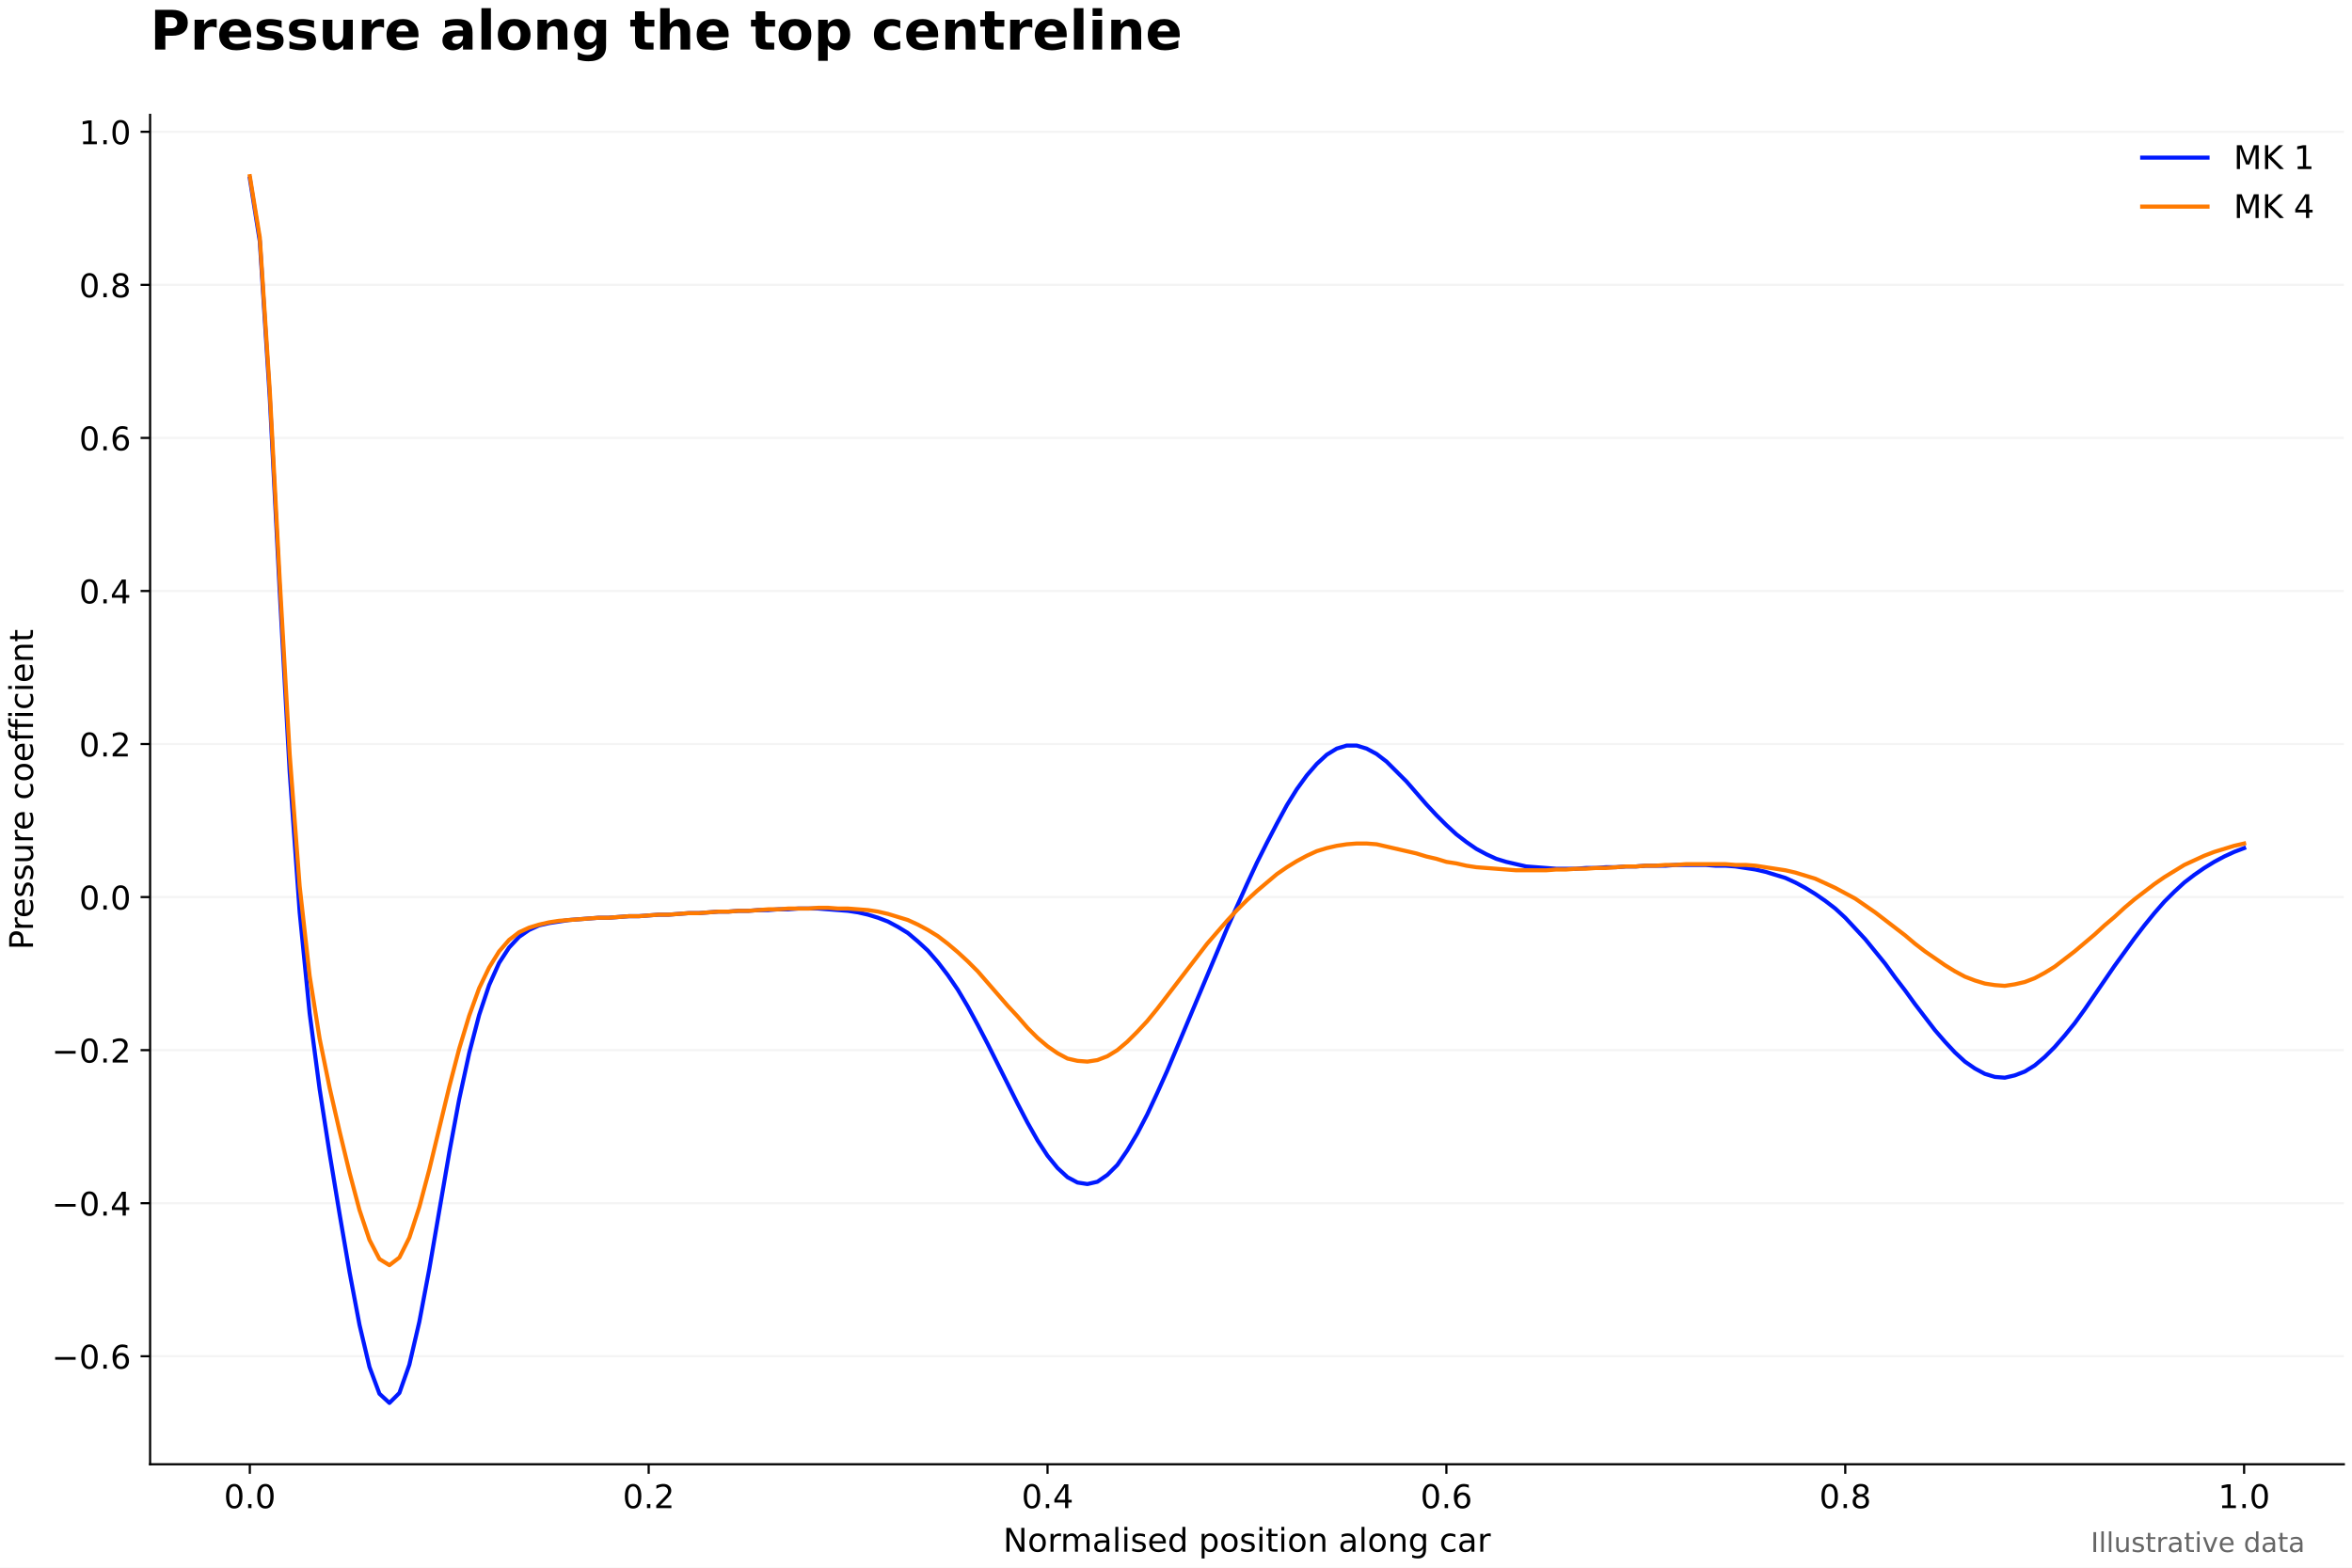
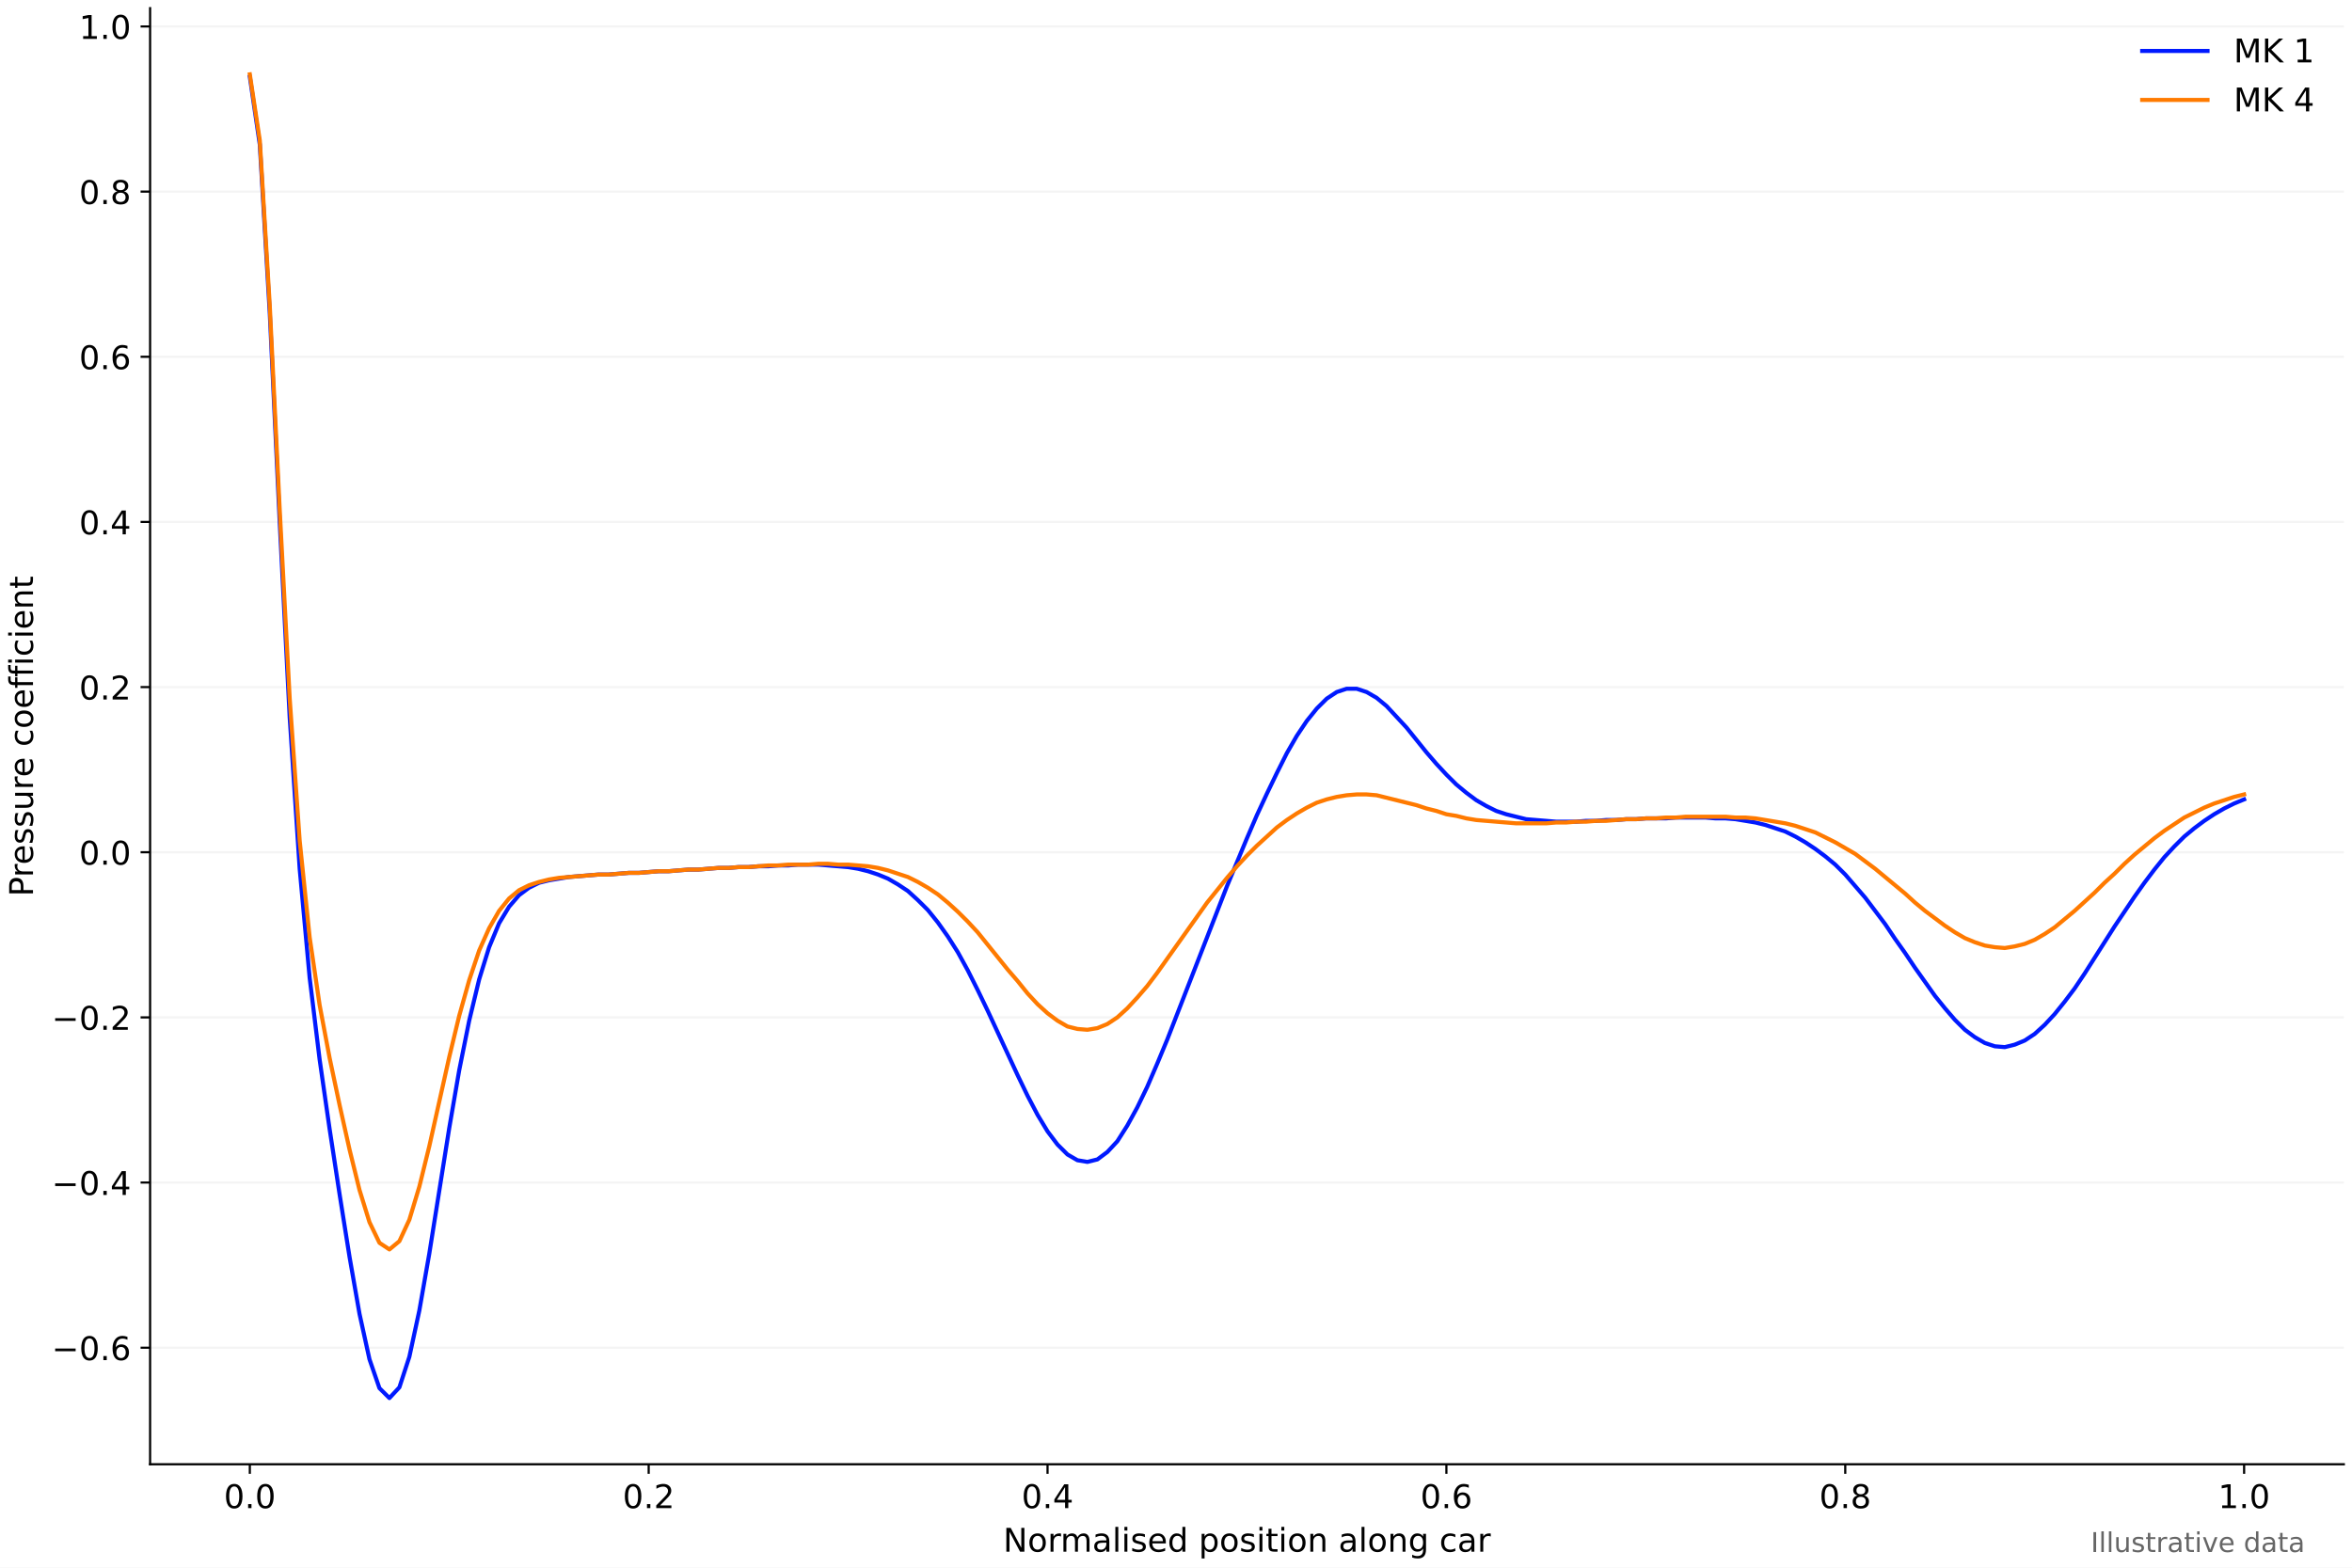
<svg xmlns="http://www.w3.org/2000/svg" xmlns:xlink="http://www.w3.org/1999/xlink" width="864pt" height="576pt" viewBox="0 0 864 576" version="1.1">
  <defs>
    <style type="text/css">*{stroke-linejoin: round; stroke-linecap: butt}</style>
  </defs>
  <g id="figure_1">
    <g id="patch_1">
-       <path d="M 0 576  L 864 576  L 864 0  L 0 0  z " style="fill: #ffffff" />
+       <path d="M 0 576 L 864 576 L 864 0 L 0 0 z " style="fill: #ffffff" />
    </g>
    <g id="axes_1">
      <g id="patch_2">
-         <path d="M 55.141 537.999  L 861 537.999  L 861 42.197  L 55.141 42.197  z " style="fill: #ffffff" />
+         <path d="M 55.141 537.999 L 861 537.999 L 861 3 L 55.141 3 z " style="fill: #ffffff" />
      </g>
      <g id="matplotlib.axis_1">
        <g id="xtick_1">
          <g id="line2d_1">
            <defs>
-               <path id="mb695e526e1" d="M 0 0  L 0 3.5  " style="stroke: #000000; stroke-width: 0.8" />
+               <path id="mcc157657b4" d="M 0 0 L 0 3.5 " style="stroke: #000000; stroke-width: 0.8" />
            </defs>
            <g>
-               <use xlink:href="#mb695e526e1" x="91.771" y="537.999" style="stroke: #000000; stroke-width: 0.8" />
+               <use xlink:href="#mcc157657b4" x="91.771" y="537.999" style="stroke: #000000; stroke-width: 0.8" />
            </g>
          </g>
          <g id="text_1">
            <text style="font-size: 12px; font-family: 'DejaVu Sans'; text-anchor: middle" x="91.771" y="554.116" transform="rotate(-0 91.77052 554.116)">0.0</text>
          </g>
        </g>
        <g id="xtick_2">
          <g id="line2d_2">
            <g>
-               <use xlink:href="#mb695e526e1" x="238.29" y="537.999" style="stroke: #000000; stroke-width: 0.8" />
+               <use xlink:href="#mcc157657b4" x="238.29" y="537.999" style="stroke: #000000; stroke-width: 0.8" />
            </g>
          </g>
          <g id="text_2">
            <text style="font-size: 12px; font-family: 'DejaVu Sans'; text-anchor: middle" x="238.29" y="554.116" transform="rotate(-0 238.2904 554.116)">0.2</text>
          </g>
        </g>
        <g id="xtick_3">
          <g id="line2d_3">
            <g>
-               <use xlink:href="#mb695e526e1" x="384.81" y="537.999" style="stroke: #000000; stroke-width: 0.8" />
+               <use xlink:href="#mcc157657b4" x="384.81" y="537.999" style="stroke: #000000; stroke-width: 0.8" />
            </g>
          </g>
          <g id="text_3">
            <text style="font-size: 12px; font-family: 'DejaVu Sans'; text-anchor: middle" x="384.81" y="554.116" transform="rotate(-0 384.8102 554.116)">0.4</text>
          </g>
        </g>
        <g id="xtick_4">
          <g id="line2d_4">
            <g>
-               <use xlink:href="#mb695e526e1" x="531.33" y="537.999" style="stroke: #000000; stroke-width: 0.8" />
+               <use xlink:href="#mcc157657b4" x="531.33" y="537.999" style="stroke: #000000; stroke-width: 0.8" />
            </g>
          </g>
          <g id="text_4">
            <text style="font-size: 12px; font-family: 'DejaVu Sans'; text-anchor: middle" x="531.33" y="554.116" transform="rotate(-0 531.3301 554.116)">0.6</text>
          </g>
        </g>
        <g id="xtick_5">
          <g id="line2d_5">
            <g>
-               <use xlink:href="#mb695e526e1" x="677.85" y="537.999" style="stroke: #000000; stroke-width: 0.8" />
+               <use xlink:href="#mcc157657b4" x="677.85" y="537.999" style="stroke: #000000; stroke-width: 0.8" />
            </g>
          </g>
          <g id="text_5">
            <text style="font-size: 12px; font-family: 'DejaVu Sans'; text-anchor: middle" x="677.85" y="554.116" transform="rotate(-0 677.8499 554.116)">0.8</text>
          </g>
        </g>
        <g id="xtick_6">
          <g id="line2d_6">
            <g>
-               <use xlink:href="#mb695e526e1" x="824.37" y="537.999" style="stroke: #000000; stroke-width: 0.8" />
+               <use xlink:href="#mcc157657b4" x="824.37" y="537.999" style="stroke: #000000; stroke-width: 0.8" />
            </g>
          </g>
          <g id="text_6">
            <text style="font-size: 12px; font-family: 'DejaVu Sans'; text-anchor: middle" x="824.37" y="554.116" transform="rotate(-0 824.3698 554.116)">1.0</text>
          </g>
        </g>
        <g id="text_7">
          <text style="font-size: 12px; font-family: 'DejaVu Sans'; text-anchor: middle" x="458.07" y="570.117" transform="rotate(-0 458.0702 570.1169)">Normalised position along car</text>
        </g>
      </g>
      <g id="matplotlib.axis_2">
        <g id="ytick_1">
          <g id="line2d_7">
-             <path d="M 55.141 498.311  L 861 498.311  " clip-path="url(#p2d6d24fc01)" style="fill: none; stroke: #b0b0b0; stroke-opacity: 0.13; stroke-width: 0.8; stroke-linecap: square" />
+             <path d="M 55.141 495.173 L 861 495.173 " clip-path="url(#p94f52a1715)" style="fill: none; stroke: #b0b0b0; stroke-opacity: 0.13; stroke-width: 0.8; stroke-linecap: square" />
          </g>
          <g id="line2d_8">
            <defs>
-               <path id="m56efe7abf3" d="M 0 0  L -3.5 0  " style="stroke: #000000; stroke-width: 0.8" />
+               <path id="md6c40f4b9f" d="M 0 0 L -3.5 0 " style="stroke: #000000; stroke-width: 0.8" />
            </defs>
            <g>
-               <use xlink:href="#m56efe7abf3" x="55.141" y="498.311" style="stroke: #000000; stroke-width: 0.8" />
+               <use xlink:href="#md6c40f4b9f" x="55.141" y="495.173" style="stroke: #000000; stroke-width: 0.8" />
            </g>
          </g>
          <g id="text_8">
-             <text style="font-size: 12px; font-family: 'DejaVu Sans'; text-anchor: end" x="48.141" y="502.869" transform="rotate(-0 48.14055 502.8691)">−0.6</text>
+             <text style="font-size: 12px; font-family: 'DejaVu Sans'; text-anchor: end" x="48.141" y="499.731" transform="rotate(-0 48.14055 499.7314)">−0.6</text>
          </g>
        </g>
        <g id="ytick_2">
          <g id="line2d_9">
-             <path d="M 55.141 442.075  L 861 442.075  " clip-path="url(#p2d6d24fc01)" style="fill: none; stroke: #b0b0b0; stroke-opacity: 0.13; stroke-width: 0.8; stroke-linecap: square" />
+             <path d="M 55.141 434.491 L 861 434.491 " clip-path="url(#p94f52a1715)" style="fill: none; stroke: #b0b0b0; stroke-opacity: 0.13; stroke-width: 0.8; stroke-linecap: square" />
          </g>
          <g id="line2d_10">
            <g>
-               <use xlink:href="#m56efe7abf3" x="55.141" y="442.075" style="stroke: #000000; stroke-width: 0.8" />
+               <use xlink:href="#md6c40f4b9f" x="55.141" y="434.491" style="stroke: #000000; stroke-width: 0.8" />
            </g>
          </g>
          <g id="text_9">
-             <text style="font-size: 12px; font-family: 'DejaVu Sans'; text-anchor: end" x="48.141" y="446.633" transform="rotate(-0 48.14055 446.6334)">−0.4</text>
+             <text style="font-size: 12px; font-family: 'DejaVu Sans'; text-anchor: end" x="48.141" y="439.05" transform="rotate(-0 48.14055 439.0499)">−0.4</text>
          </g>
        </g>
        <g id="ytick_3">
          <g id="line2d_11">
-             <path d="M 55.141 385.839  L 861 385.839  " clip-path="url(#p2d6d24fc01)" style="fill: none; stroke: #b0b0b0; stroke-opacity: 0.13; stroke-width: 0.8; stroke-linecap: square" />
+             <path d="M 55.141 373.81 L 861 373.81 " clip-path="url(#p94f52a1715)" style="fill: none; stroke: #b0b0b0; stroke-opacity: 0.13; stroke-width: 0.8; stroke-linecap: square" />
          </g>
          <g id="line2d_12">
            <g>
-               <use xlink:href="#m56efe7abf3" x="55.141" y="385.839" style="stroke: #000000; stroke-width: 0.8" />
+               <use xlink:href="#md6c40f4b9f" x="55.141" y="373.81" style="stroke: #000000; stroke-width: 0.8" />
            </g>
          </g>
          <g id="text_10">
-             <text style="font-size: 12px; font-family: 'DejaVu Sans'; text-anchor: end" x="48.141" y="390.398" transform="rotate(-0 48.14055 390.3978)">−0.2</text>
+             <text style="font-size: 12px; font-family: 'DejaVu Sans'; text-anchor: end" x="48.141" y="378.368" transform="rotate(-0 48.14055 378.3684)">−0.2</text>
          </g>
        </g>
        <g id="ytick_4">
          <g id="line2d_13">
-             <path d="M 55.141 329.604  L 861 329.604  " clip-path="url(#p2d6d24fc01)" style="fill: none; stroke: #b0b0b0; stroke-opacity: 0.13; stroke-width: 0.8; stroke-linecap: square" />
+             <path d="M 55.141 313.128 L 861 313.128 " clip-path="url(#p94f52a1715)" style="fill: none; stroke: #b0b0b0; stroke-opacity: 0.13; stroke-width: 0.8; stroke-linecap: square" />
          </g>
          <g id="line2d_14">
            <g>
-               <use xlink:href="#m56efe7abf3" x="55.141" y="329.604" style="stroke: #000000; stroke-width: 0.8" />
+               <use xlink:href="#md6c40f4b9f" x="55.141" y="313.128" style="stroke: #000000; stroke-width: 0.8" />
            </g>
          </g>
          <g id="text_11">
-             <text style="font-size: 12px; font-family: 'DejaVu Sans'; text-anchor: end" x="48.141" y="334.162" transform="rotate(-0 48.14055 334.1621)">0.0</text>
+             <text style="font-size: 12px; font-family: 'DejaVu Sans'; text-anchor: end" x="48.141" y="317.687" transform="rotate(-0 48.14055 317.6869)">0.0</text>
          </g>
        </g>
        <g id="ytick_5">
          <g id="line2d_15">
-             <path d="M 55.141 273.368  L 861 273.368  " clip-path="url(#p2d6d24fc01)" style="fill: none; stroke: #b0b0b0; stroke-opacity: 0.13; stroke-width: 0.8; stroke-linecap: square" />
+             <path d="M 55.141 252.447 L 861 252.447 " clip-path="url(#p94f52a1715)" style="fill: none; stroke: #b0b0b0; stroke-opacity: 0.13; stroke-width: 0.8; stroke-linecap: square" />
          </g>
          <g id="line2d_16">
            <g>
-               <use xlink:href="#m56efe7abf3" x="55.141" y="273.368" style="stroke: #000000; stroke-width: 0.8" />
+               <use xlink:href="#md6c40f4b9f" x="55.141" y="252.447" style="stroke: #000000; stroke-width: 0.8" />
            </g>
          </g>
          <g id="text_12">
-             <text style="font-size: 12px; font-family: 'DejaVu Sans'; text-anchor: end" x="48.141" y="277.926" transform="rotate(-0 48.14055 277.9265)">0.2</text>
+             <text style="font-size: 12px; font-family: 'DejaVu Sans'; text-anchor: end" x="48.141" y="257.005" transform="rotate(-0 48.14055 257.0054)">0.2</text>
          </g>
        </g>
        <g id="ytick_6">
          <g id="line2d_17">
-             <path d="M 55.141 217.132  L 861 217.132  " clip-path="url(#p2d6d24fc01)" style="fill: none; stroke: #b0b0b0; stroke-opacity: 0.13; stroke-width: 0.8; stroke-linecap: square" />
+             <path d="M 55.141 191.765 L 861 191.765 " clip-path="url(#p94f52a1715)" style="fill: none; stroke: #b0b0b0; stroke-opacity: 0.13; stroke-width: 0.8; stroke-linecap: square" />
          </g>
          <g id="line2d_18">
            <g>
-               <use xlink:href="#m56efe7abf3" x="55.141" y="217.132" style="stroke: #000000; stroke-width: 0.8" />
+               <use xlink:href="#md6c40f4b9f" x="55.141" y="191.765" style="stroke: #000000; stroke-width: 0.8" />
            </g>
          </g>
          <g id="text_13">
-             <text style="font-size: 12px; font-family: 'DejaVu Sans'; text-anchor: end" x="48.141" y="221.691" transform="rotate(-0 48.14055 221.6908)">0.4</text>
+             <text style="font-size: 12px; font-family: 'DejaVu Sans'; text-anchor: end" x="48.141" y="196.324" transform="rotate(-0 48.14055 196.3239)">0.4</text>
          </g>
        </g>
        <g id="ytick_7">
          <g id="line2d_19">
-             <path d="M 55.141 160.897  L 861 160.897  " clip-path="url(#p2d6d24fc01)" style="fill: none; stroke: #b0b0b0; stroke-opacity: 0.13; stroke-width: 0.8; stroke-linecap: square" />
+             <path d="M 55.141 131.084 L 861 131.084 " clip-path="url(#p94f52a1715)" style="fill: none; stroke: #b0b0b0; stroke-opacity: 0.13; stroke-width: 0.8; stroke-linecap: square" />
          </g>
          <g id="line2d_20">
            <g>
-               <use xlink:href="#m56efe7abf3" x="55.141" y="160.897" style="stroke: #000000; stroke-width: 0.8" />
+               <use xlink:href="#md6c40f4b9f" x="55.141" y="131.084" style="stroke: #000000; stroke-width: 0.8" />
            </g>
          </g>
          <g id="text_14">
-             <text style="font-size: 12px; font-family: 'DejaVu Sans'; text-anchor: end" x="48.141" y="165.455" transform="rotate(-0 48.14055 165.4551)">0.6</text>
+             <text style="font-size: 12px; font-family: 'DejaVu Sans'; text-anchor: end" x="48.141" y="135.642" transform="rotate(-0 48.14055 135.6423)">0.6</text>
          </g>
        </g>
        <g id="ytick_8">
          <g id="line2d_21">
-             <path d="M 55.141 104.661  L 861 104.661  " clip-path="url(#p2d6d24fc01)" style="fill: none; stroke: #b0b0b0; stroke-opacity: 0.13; stroke-width: 0.8; stroke-linecap: square" />
+             <path d="M 55.141 70.402 L 861 70.402 " clip-path="url(#p94f52a1715)" style="fill: none; stroke: #b0b0b0; stroke-opacity: 0.13; stroke-width: 0.8; stroke-linecap: square" />
          </g>
          <g id="line2d_22">
            <g>
-               <use xlink:href="#m56efe7abf3" x="55.141" y="104.661" style="stroke: #000000; stroke-width: 0.8" />
+               <use xlink:href="#md6c40f4b9f" x="55.141" y="70.402" style="stroke: #000000; stroke-width: 0.8" />
            </g>
          </g>
          <g id="text_15">
-             <text style="font-size: 12px; font-family: 'DejaVu Sans'; text-anchor: end" x="48.141" y="109.219" transform="rotate(-0 48.14055 109.2195)">0.8</text>
+             <text style="font-size: 12px; font-family: 'DejaVu Sans'; text-anchor: end" x="48.141" y="74.961" transform="rotate(-0 48.14055 74.96083)">0.8</text>
          </g>
        </g>
        <g id="ytick_9">
          <g id="line2d_23">
-             <path d="M 55.141 48.425  L 861 48.425  " clip-path="url(#p2d6d24fc01)" style="fill: none; stroke: #b0b0b0; stroke-opacity: 0.13; stroke-width: 0.8; stroke-linecap: square" />
+             <path d="M 55.141 9.721 L 861 9.721 " clip-path="url(#p94f52a1715)" style="fill: none; stroke: #b0b0b0; stroke-opacity: 0.13; stroke-width: 0.8; stroke-linecap: square" />
          </g>
          <g id="line2d_24">
            <g>
-               <use xlink:href="#m56efe7abf3" x="55.141" y="48.425" style="stroke: #000000; stroke-width: 0.8" />
+               <use xlink:href="#md6c40f4b9f" x="55.141" y="9.721" style="stroke: #000000; stroke-width: 0.8" />
            </g>
          </g>
          <g id="text_16">
-             <text style="font-size: 12px; font-family: 'DejaVu Sans'; text-anchor: end" x="48.141" y="52.984" transform="rotate(-0 48.14055 52.98381)">1.0</text>
+             <text style="font-size: 12px; font-family: 'DejaVu Sans'; text-anchor: end" x="48.141" y="14.279" transform="rotate(-0 48.14055 14.27931)">1.0</text>
          </g>
        </g>
        <g id="text_17">
-           <text style="font-size: 12px; font-family: 'DejaVu Sans'; text-anchor: middle" x="12.118" y="290.098" transform="rotate(-90 12.11837 290.098)">Pressure coefficient</text>
+           <text style="font-size: 12px; font-family: 'DejaVu Sans'; text-anchor: middle" x="12.118" y="270.5" transform="rotate(-90 12.11837 270.4995)">Pressure coefficient</text>
        </g>
      </g>
      <g id="line2d_25">
-         <path d="M 91.771 65.577  L 95.434 88.634  L 99.097 145.994  L 102.76 217.413  L 106.423 283.771  L 110.085 335.227  L 113.748 372.343  L 117.411 400.179  L 121.074 423.798  L 124.737 446.011  L 128.4 467.381  L 132.063 486.782  L 135.726 502.247  L 139.389 512.088  L 143.052 515.462  L 146.715 511.807  L 150.378 501.403  L 154.041 485.657  L 157.704 466.256  L 165.03 423.517  L 168.693 403.835  L 172.356 386.964  L 176.019 372.905  L 179.682 361.939  L 183.345 353.785  L 187.008 348.161  L 190.671 344.225  L 194.334 341.694  L 197.997 340.007  L 201.66 339.164  L 208.986 338.039  L 219.975 337.195  L 223.638 337.195  L 230.964 336.633  L 234.627 336.633  L 241.953 336.071  L 245.616 336.071  L 252.942 335.508  L 256.605 335.508  L 263.931 334.946  L 267.594 334.946  L 271.257 334.665  L 274.92 334.665  L 278.583 334.384  L 282.246 334.384  L 285.909 334.102  L 289.572 334.102  L 293.235 333.821  L 300.561 333.821  L 311.55 334.665  L 315.213 335.227  L 318.876 336.071  L 322.539 337.195  L 326.202 338.601  L 329.865 340.569  L 333.528 342.819  L 337.191 345.912  L 340.854 349.286  L 344.517 353.504  L 348.18 358.284  L 351.843 363.626  L 355.506 369.812  L 359.169 376.56  L 362.832 383.59  L 373.821 405.522  L 377.484 412.551  L 381.147 419.018  L 384.81 424.642  L 388.473 429.141  L 392.136 432.515  L 395.799 434.483  L 399.462 435.045  L 403.125 434.202  L 406.788 431.671  L 410.451 428.016  L 414.114 422.674  L 417.777 416.488  L 421.44 409.458  L 425.103 401.585  L 428.766 393.431  L 450.744 341.132  L 458.07 324.823  L 461.733 316.95  L 465.396 309.64  L 469.059 302.61  L 472.722 295.862  L 476.385 289.957  L 480.048 284.896  L 483.711 280.678  L 487.374 277.304  L 491.037 275.055  L 494.7 273.93  L 498.363 273.93  L 502.026 275.055  L 505.689 277.023  L 509.352 279.835  L 516.678 287.146  L 524.004 295.581  L 527.667 299.517  L 531.33 303.173  L 534.993 306.547  L 538.656 309.359  L 542.319 311.889  L 545.982 313.858  L 549.645 315.545  L 553.308 316.669  L 560.634 318.356  L 571.623 319.2  L 578.949 319.2  L 582.612 318.919  L 586.275 318.919  L 589.938 318.638  L 593.601 318.638  L 597.264 318.356  L 600.927 318.356  L 604.59 318.075  L 611.916 318.075  L 615.579 317.794  L 626.568 317.794  L 630.231 318.075  L 633.894 318.075  L 637.557 318.356  L 644.883 319.481  L 648.546 320.325  L 655.872 322.574  L 659.535 324.261  L 663.198 326.229  L 666.861 328.479  L 670.524 331.009  L 674.187 333.821  L 677.85 337.195  L 685.176 345.068  L 692.502 354.066  L 696.165 359.127  L 699.828 363.907  L 703.491 368.968  L 710.817 378.529  L 714.48 382.746  L 718.143 386.683  L 721.806 390.057  L 725.469 392.587  L 729.132 394.556  L 732.795 395.68  L 736.458 395.962  L 740.121 395.118  L 743.784 393.712  L 747.447 391.463  L 751.11 388.37  L 754.773 384.714  L 758.436 380.497  L 762.099 375.998  L 765.762 370.937  L 776.751 354.91  L 784.077 344.787  L 787.74 340.007  L 791.403 335.508  L 795.066 331.291  L 798.729 327.635  L 802.392 324.261  L 806.055 321.449  L 809.718 318.919  L 813.381 316.669  L 817.044 314.701  L 820.707 313.014  L 824.37 311.608  L 824.37 311.608  " clip-path="url(#p2d6d24fc01)" style="fill: none; stroke: #0019ff; stroke-width: 1.5; stroke-linecap: square" />
+         <path d="M 91.771 28.229 L 95.434 53.108 L 99.097 115.003 L 102.76 192.069 L 106.423 263.673 L 110.085 319.196 L 113.748 359.246 L 117.411 389.284 L 121.074 414.77 L 124.737 438.739 L 128.4 461.798 L 132.063 482.733 L 135.726 499.421 L 139.389 510.04 L 143.052 513.681 L 146.715 509.736 L 150.378 498.51 L 154.041 481.52 L 157.704 460.584 L 165.03 414.466 L 168.693 393.228 L 172.356 375.023 L 176.019 359.853 L 179.682 348.02 L 183.345 339.221 L 187.008 333.153 L 190.671 328.905 L 194.334 326.175 L 197.997 324.354 L 201.66 323.444 L 208.986 322.231 L 219.975 321.32 L 223.638 321.32 L 230.964 320.713 L 234.627 320.713 L 241.953 320.107 L 245.616 320.107 L 252.942 319.5 L 256.605 319.5 L 263.931 318.893 L 267.594 318.893 L 271.257 318.59 L 274.92 318.59 L 278.583 318.286 L 282.246 318.286 L 285.909 317.983 L 289.572 317.983 L 293.235 317.679 L 300.561 317.679 L 311.55 318.59 L 315.213 319.196 L 318.876 320.107 L 322.539 321.32 L 326.202 322.837 L 329.865 324.961 L 333.528 327.388 L 337.191 330.726 L 340.854 334.367 L 344.517 338.918 L 348.18 344.076 L 351.843 349.841 L 355.506 356.516 L 359.169 363.797 L 362.832 371.383 L 373.821 395.048 L 377.484 402.634 L 381.147 409.612 L 384.81 415.68 L 388.473 420.535 L 392.136 424.175 L 395.799 426.299 L 399.462 426.906 L 403.125 425.996 L 406.788 423.265 L 410.451 419.321 L 414.114 413.556 L 417.777 406.881 L 421.44 399.296 L 425.103 390.801 L 428.766 382.002 L 450.744 325.568 L 458.07 307.97 L 461.733 299.475 L 465.396 291.586 L 469.059 284.001 L 472.722 276.719 L 476.385 270.348 L 480.048 264.886 L 483.711 260.335 L 487.374 256.694 L 491.037 254.267 L 494.7 253.054 L 498.363 253.054 L 502.026 254.267 L 505.689 256.391 L 509.352 259.425 L 516.678 267.314 L 524.004 276.416 L 527.667 280.664 L 531.33 284.608 L 534.993 288.249 L 538.656 291.283 L 542.319 294.014 L 545.982 296.137 L 549.645 297.958 L 553.308 299.172 L 560.634 300.992 L 571.623 301.902 L 578.949 301.902 L 582.612 301.599 L 586.275 301.599 L 589.938 301.295 L 593.601 301.295 L 597.264 300.992 L 600.927 300.992 L 604.59 300.689 L 611.916 300.689 L 615.579 300.385 L 626.568 300.385 L 630.231 300.689 L 633.894 300.689 L 637.557 300.992 L 644.883 302.206 L 648.546 303.116 L 655.872 305.543 L 659.535 307.364 L 663.198 309.487 L 666.861 311.915 L 670.524 314.645 L 674.187 317.679 L 677.85 321.32 L 685.176 329.816 L 692.502 339.525 L 696.165 344.986 L 699.828 350.144 L 703.491 355.605 L 710.817 365.921 L 714.48 370.472 L 718.143 374.72 L 721.806 378.361 L 725.469 381.092 L 729.132 383.215 L 732.795 384.429 L 736.458 384.732 L 740.121 383.822 L 743.784 382.305 L 747.447 379.878 L 751.11 376.54 L 754.773 372.596 L 758.436 368.045 L 762.099 363.191 L 765.762 357.729 L 776.751 340.435 L 784.077 329.512 L 787.74 324.354 L 791.403 319.5 L 795.066 314.949 L 798.729 311.004 L 802.392 307.364 L 806.055 304.329 L 809.718 301.599 L 813.381 299.172 L 817.044 297.048 L 820.707 295.227 L 824.37 293.71 L 824.37 293.71 " clip-path="url(#p94f52a1715)" style="fill: none; stroke: #0019ff; stroke-width: 1.5; stroke-linecap: square" />
      </g>
      <g id="line2d_26">
-         <path d="M 91.771 64.734  L 95.434 87.228  L 99.097 143.463  L 102.76 213.196  L 106.423 277.304  L 110.085 325.667  L 113.748 358.565  L 117.411 381.622  L 121.074 399.617  L 124.737 415.644  L 128.4 430.828  L 132.063 444.605  L 135.726 455.571  L 139.389 462.601  L 143.052 464.85  L 146.715 462.039  L 150.378 454.728  L 154.041 443.481  L 157.704 429.703  L 165.03 399.336  L 168.693 385.277  L 172.356 373.186  L 176.019 363.064  L 179.682 355.472  L 183.345 349.567  L 187.008 345.35  L 190.671 342.538  L 194.334 340.851  L 197.997 339.726  L 201.66 338.882  L 205.323 338.32  L 219.975 337.195  L 223.638 337.195  L 230.964 336.633  L 234.627 336.633  L 241.953 336.071  L 245.616 336.071  L 252.942 335.508  L 256.605 335.508  L 263.931 334.946  L 267.594 334.946  L 271.257 334.665  L 274.92 334.665  L 282.246 334.102  L 285.909 334.102  L 289.572 333.821  L 296.898 333.821  L 300.561 333.54  L 304.224 333.54  L 307.887 333.821  L 311.55 333.821  L 318.876 334.384  L 322.539 334.946  L 326.202 335.789  L 333.528 338.039  L 337.191 339.726  L 340.854 341.694  L 344.517 343.944  L 348.18 346.755  L 351.843 349.848  L 355.506 353.222  L 359.169 356.878  L 370.158 369.531  L 373.821 373.467  L 377.484 377.685  L 381.147 381.34  L 384.81 384.433  L 388.473 386.964  L 392.136 388.932  L 395.799 389.776  L 399.462 390.057  L 403.125 389.495  L 406.788 388.089  L 410.451 385.839  L 414.114 382.746  L 417.777 379.091  L 421.44 375.154  L 425.103 370.656  L 443.418 346.755  L 450.744 338.32  L 454.407 334.384  L 458.07 330.728  L 461.733 327.354  L 469.059 321.168  L 472.722 318.638  L 476.385 316.388  L 480.048 314.42  L 483.711 312.733  L 487.374 311.608  L 491.037 310.765  L 494.7 310.202  L 498.363 309.921  L 502.026 309.921  L 505.689 310.202  L 520.341 313.576  L 524.004 314.701  L 527.667 315.545  L 531.33 316.669  L 534.993 317.232  L 538.656 318.075  L 542.319 318.638  L 556.971 319.762  L 567.96 319.762  L 571.623 319.481  L 575.286 319.481  L 578.949 319.2  L 582.612 319.2  L 586.275 318.919  L 589.938 318.919  L 597.264 318.356  L 600.927 318.356  L 604.59 318.075  L 608.253 318.075  L 611.916 317.794  L 615.579 317.794  L 619.242 317.513  L 633.894 317.513  L 637.557 317.794  L 641.22 317.794  L 644.883 318.075  L 655.872 319.762  L 659.535 320.606  L 666.861 322.855  L 674.187 326.229  L 681.513 330.166  L 688.839 335.227  L 699.828 343.662  L 703.491 346.755  L 707.154 349.567  L 714.48 354.628  L 718.143 356.878  L 721.806 358.846  L 725.469 360.252  L 729.132 361.377  L 732.795 361.939  L 736.458 362.22  L 740.121 361.658  L 743.784 360.814  L 747.447 359.408  L 751.11 357.44  L 754.773 355.191  L 762.099 349.567  L 769.425 343.381  L 773.088 340.007  L 776.751 336.914  L 780.414 333.54  L 784.077 330.447  L 791.403 324.823  L 795.066 322.293  L 802.392 317.794  L 809.718 314.42  L 813.381 313.014  L 820.707 310.765  L 824.37 309.921  L 824.37 309.921  " clip-path="url(#p2d6d24fc01)" style="fill: none; stroke: #ff7a00; stroke-width: 1.5; stroke-linecap: square" />
+         <path d="M 91.771 27.318 L 95.434 51.591 L 99.097 112.272 L 102.76 187.518 L 106.423 256.694 L 110.085 308.881 L 113.748 344.379 L 117.411 369.259 L 121.074 388.677 L 124.737 405.971 L 128.4 422.355 L 132.063 437.222 L 135.726 449.055 L 139.389 456.64 L 143.052 459.067 L 146.715 456.033 L 150.378 448.145 L 154.041 436.008 L 157.704 421.141 L 165.03 388.373 L 168.693 373.203 L 172.356 360.156 L 176.019 349.234 L 179.682 341.042 L 183.345 334.67 L 187.008 330.119 L 190.671 327.085 L 194.334 325.265 L 197.997 324.051 L 201.66 323.141 L 205.323 322.534 L 219.975 321.32 L 223.638 321.32 L 230.964 320.713 L 234.627 320.713 L 241.953 320.107 L 245.616 320.107 L 252.942 319.5 L 256.605 319.5 L 263.931 318.893 L 267.594 318.893 L 271.257 318.59 L 274.92 318.59 L 282.246 317.983 L 285.909 317.983 L 289.572 317.679 L 296.898 317.679 L 300.561 317.376 L 304.224 317.376 L 307.887 317.679 L 311.55 317.679 L 318.876 318.286 L 322.539 318.893 L 326.202 319.803 L 333.528 322.231 L 337.191 324.051 L 340.854 326.175 L 344.517 328.602 L 348.18 331.636 L 351.843 334.974 L 355.506 338.615 L 359.169 342.559 L 370.158 356.212 L 373.821 360.46 L 377.484 365.011 L 381.147 368.955 L 384.81 372.293 L 388.473 375.023 L 392.136 377.147 L 395.799 378.058 L 399.462 378.361 L 403.125 377.754 L 406.788 376.237 L 410.451 373.81 L 414.114 370.472 L 417.777 366.528 L 421.44 362.28 L 425.103 357.426 L 443.418 331.636 L 450.744 322.534 L 454.407 318.286 L 458.07 314.342 L 461.733 310.701 L 469.059 304.026 L 472.722 301.295 L 476.385 298.868 L 480.048 296.744 L 483.711 294.924 L 487.374 293.71 L 491.037 292.8 L 494.7 292.193 L 498.363 291.89 L 502.026 291.89 L 505.689 292.193 L 520.341 295.834 L 524.004 297.048 L 527.667 297.958 L 531.33 299.172 L 534.993 299.778 L 538.656 300.689 L 542.319 301.295 L 556.971 302.509 L 567.96 302.509 L 571.623 302.206 L 575.286 302.206 L 578.949 301.902 L 582.612 301.902 L 586.275 301.599 L 589.938 301.599 L 597.264 300.992 L 600.927 300.992 L 604.59 300.689 L 608.253 300.689 L 611.916 300.385 L 615.579 300.385 L 619.242 300.082 L 633.894 300.082 L 637.557 300.385 L 641.22 300.385 L 644.883 300.689 L 655.872 302.509 L 659.535 303.419 L 666.861 305.847 L 674.187 309.487 L 681.513 313.735 L 688.839 319.196 L 699.828 328.299 L 703.491 331.636 L 707.154 334.67 L 714.48 340.132 L 718.143 342.559 L 721.806 344.683 L 725.469 346.2 L 729.132 347.413 L 732.795 348.02 L 736.458 348.324 L 740.121 347.717 L 743.784 346.807 L 747.447 345.289 L 751.11 343.166 L 754.773 340.738 L 762.099 334.67 L 769.425 327.995 L 773.088 324.354 L 776.751 321.017 L 780.414 317.376 L 784.077 314.039 L 791.403 307.97 L 795.066 305.24 L 802.392 300.385 L 809.718 296.744 L 813.381 295.227 L 820.707 292.8 L 824.37 291.89 L 824.37 291.89 " clip-path="url(#p94f52a1715)" style="fill: none; stroke: #ff7a00; stroke-width: 1.5; stroke-linecap: square" />
      </g>
      <g id="patch_3">
-         <path d="M 55.141 537.999  L 55.141 42.197  " style="fill: none; stroke: #000000; stroke-width: 0.8; stroke-linejoin: miter; stroke-linecap: square" />
+         <path d="M 55.141 537.999 L 55.141 3 " style="fill: none; stroke: #000000; stroke-width: 0.8; stroke-linejoin: miter; stroke-linecap: square" />
      </g>
      <g id="patch_4">
-         <path d="M 55.141 537.999  L 861 537.999  " style="fill: none; stroke: #000000; stroke-width: 0.8; stroke-linejoin: miter; stroke-linecap: square" />
-       </g>
-       <g id="text_18">
-         <text style="font-weight: 700; font-size: 20px; font-family: 'DejaVu Sans'; text-anchor: start" x="55.141" y="18.197" transform="rotate(-0 55.14055 18.19712)">Pressure along the top centreline</text>
+         <path d="M 55.141 537.999 L 861 537.999 " style="fill: none; stroke: #000000; stroke-width: 0.8; stroke-linejoin: miter; stroke-linecap: square" />
      </g>
      <g id="legend_1">
        <g id="line2d_27">
-           <path d="M 786.928 57.915  L 798.928 57.915  L 810.928 57.915  " style="fill: none; stroke: #0019ff; stroke-width: 1.5; stroke-linecap: square" />
+           <path d="M 786.928 18.718 L 798.928 18.718 L 810.928 18.718 " style="fill: none; stroke: #0019ff; stroke-width: 1.5; stroke-linecap: square" />
+         </g>
+         <g id="text_18">
+           <text style="font-size: 12px; font-family: 'DejaVu Sans'; text-anchor: start" x="820.528" y="22.918" transform="rotate(-0 820.5279 22.91837)">MK 1</text>
+         </g>
+         <g id="line2d_28">
+           <path d="M 786.928 36.719 L 798.928 36.719 L 810.928 36.719 " style="fill: none; stroke: #ff7a00; stroke-width: 1.5; stroke-linecap: square" />
        </g>
        <g id="text_19">
-           <text style="font-size: 12px; font-family: 'DejaVu Sans'; text-anchor: start" x="820.528" y="62.115" transform="rotate(-0 820.5279 62.11524)">MK 1</text>
-         </g>
-         <g id="line2d_28">
-           <path d="M 786.928 75.916  L 798.928 75.916  L 810.928 75.916  " style="fill: none; stroke: #ff7a00; stroke-width: 1.5; stroke-linecap: square" />
-         </g>
-         <g id="text_20">
-           <text style="font-size: 12px; font-family: 'DejaVu Sans'; text-anchor: start" x="820.528" y="80.116" transform="rotate(-0 820.5279 80.11618)">MK 4</text>
+           <text style="font-size: 12px; font-family: 'DejaVu Sans'; text-anchor: start" x="820.528" y="40.919" transform="rotate(-0 820.5279 40.9193)">MK 4</text>
        </g>
      </g>
    </g>
-     <g id="text_21">
+     <g id="text_20">
      <text style="font-size: 10px; font-family: 'DejaVu Sans'; text-anchor: end; fill: #666666" x="846.72" y="570.24" transform="rotate(-0 846.72 570.24)">Illustrative data</text>
    </g>
  </g>
  <defs>
-     <clipPath id="p2d6d24fc01">
-       <rect x="55.141" y="42.197" width="805.859" height="495.802" />
+     <clipPath id="p94f52a1715">
+       <rect x="55.141" y="3" width="805.859" height="534.999" />
    </clipPath>
  </defs>
</svg>
